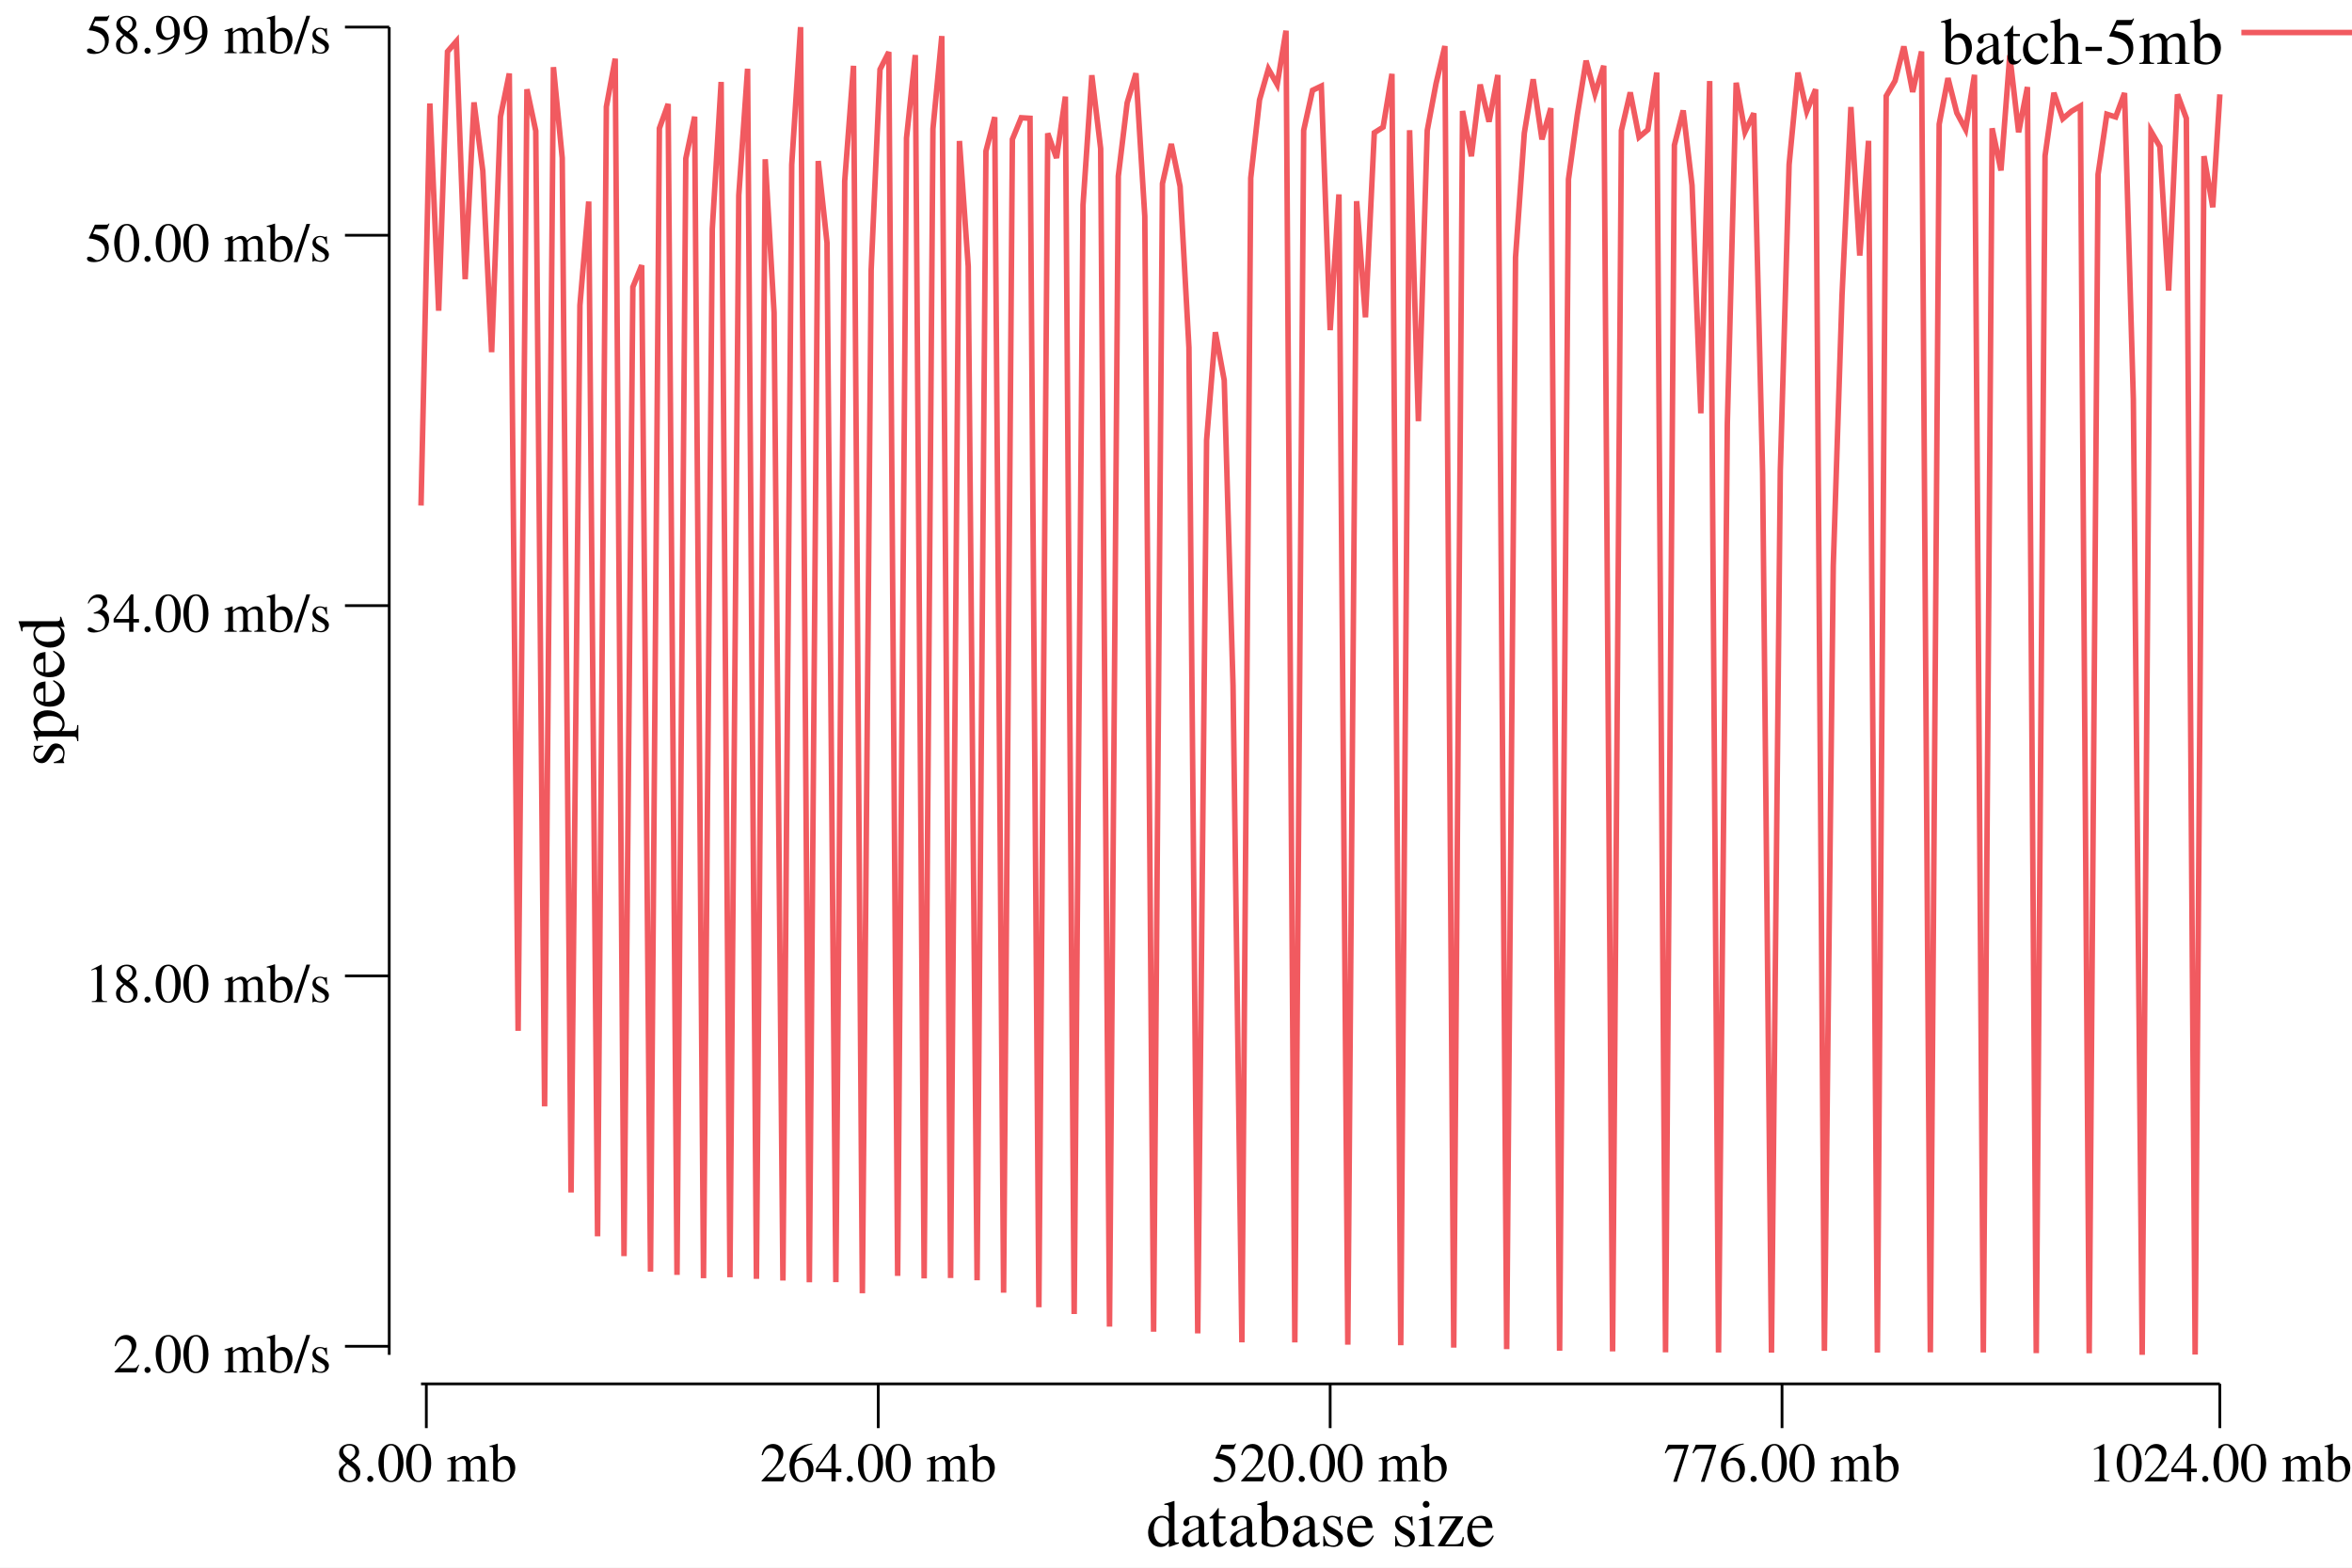
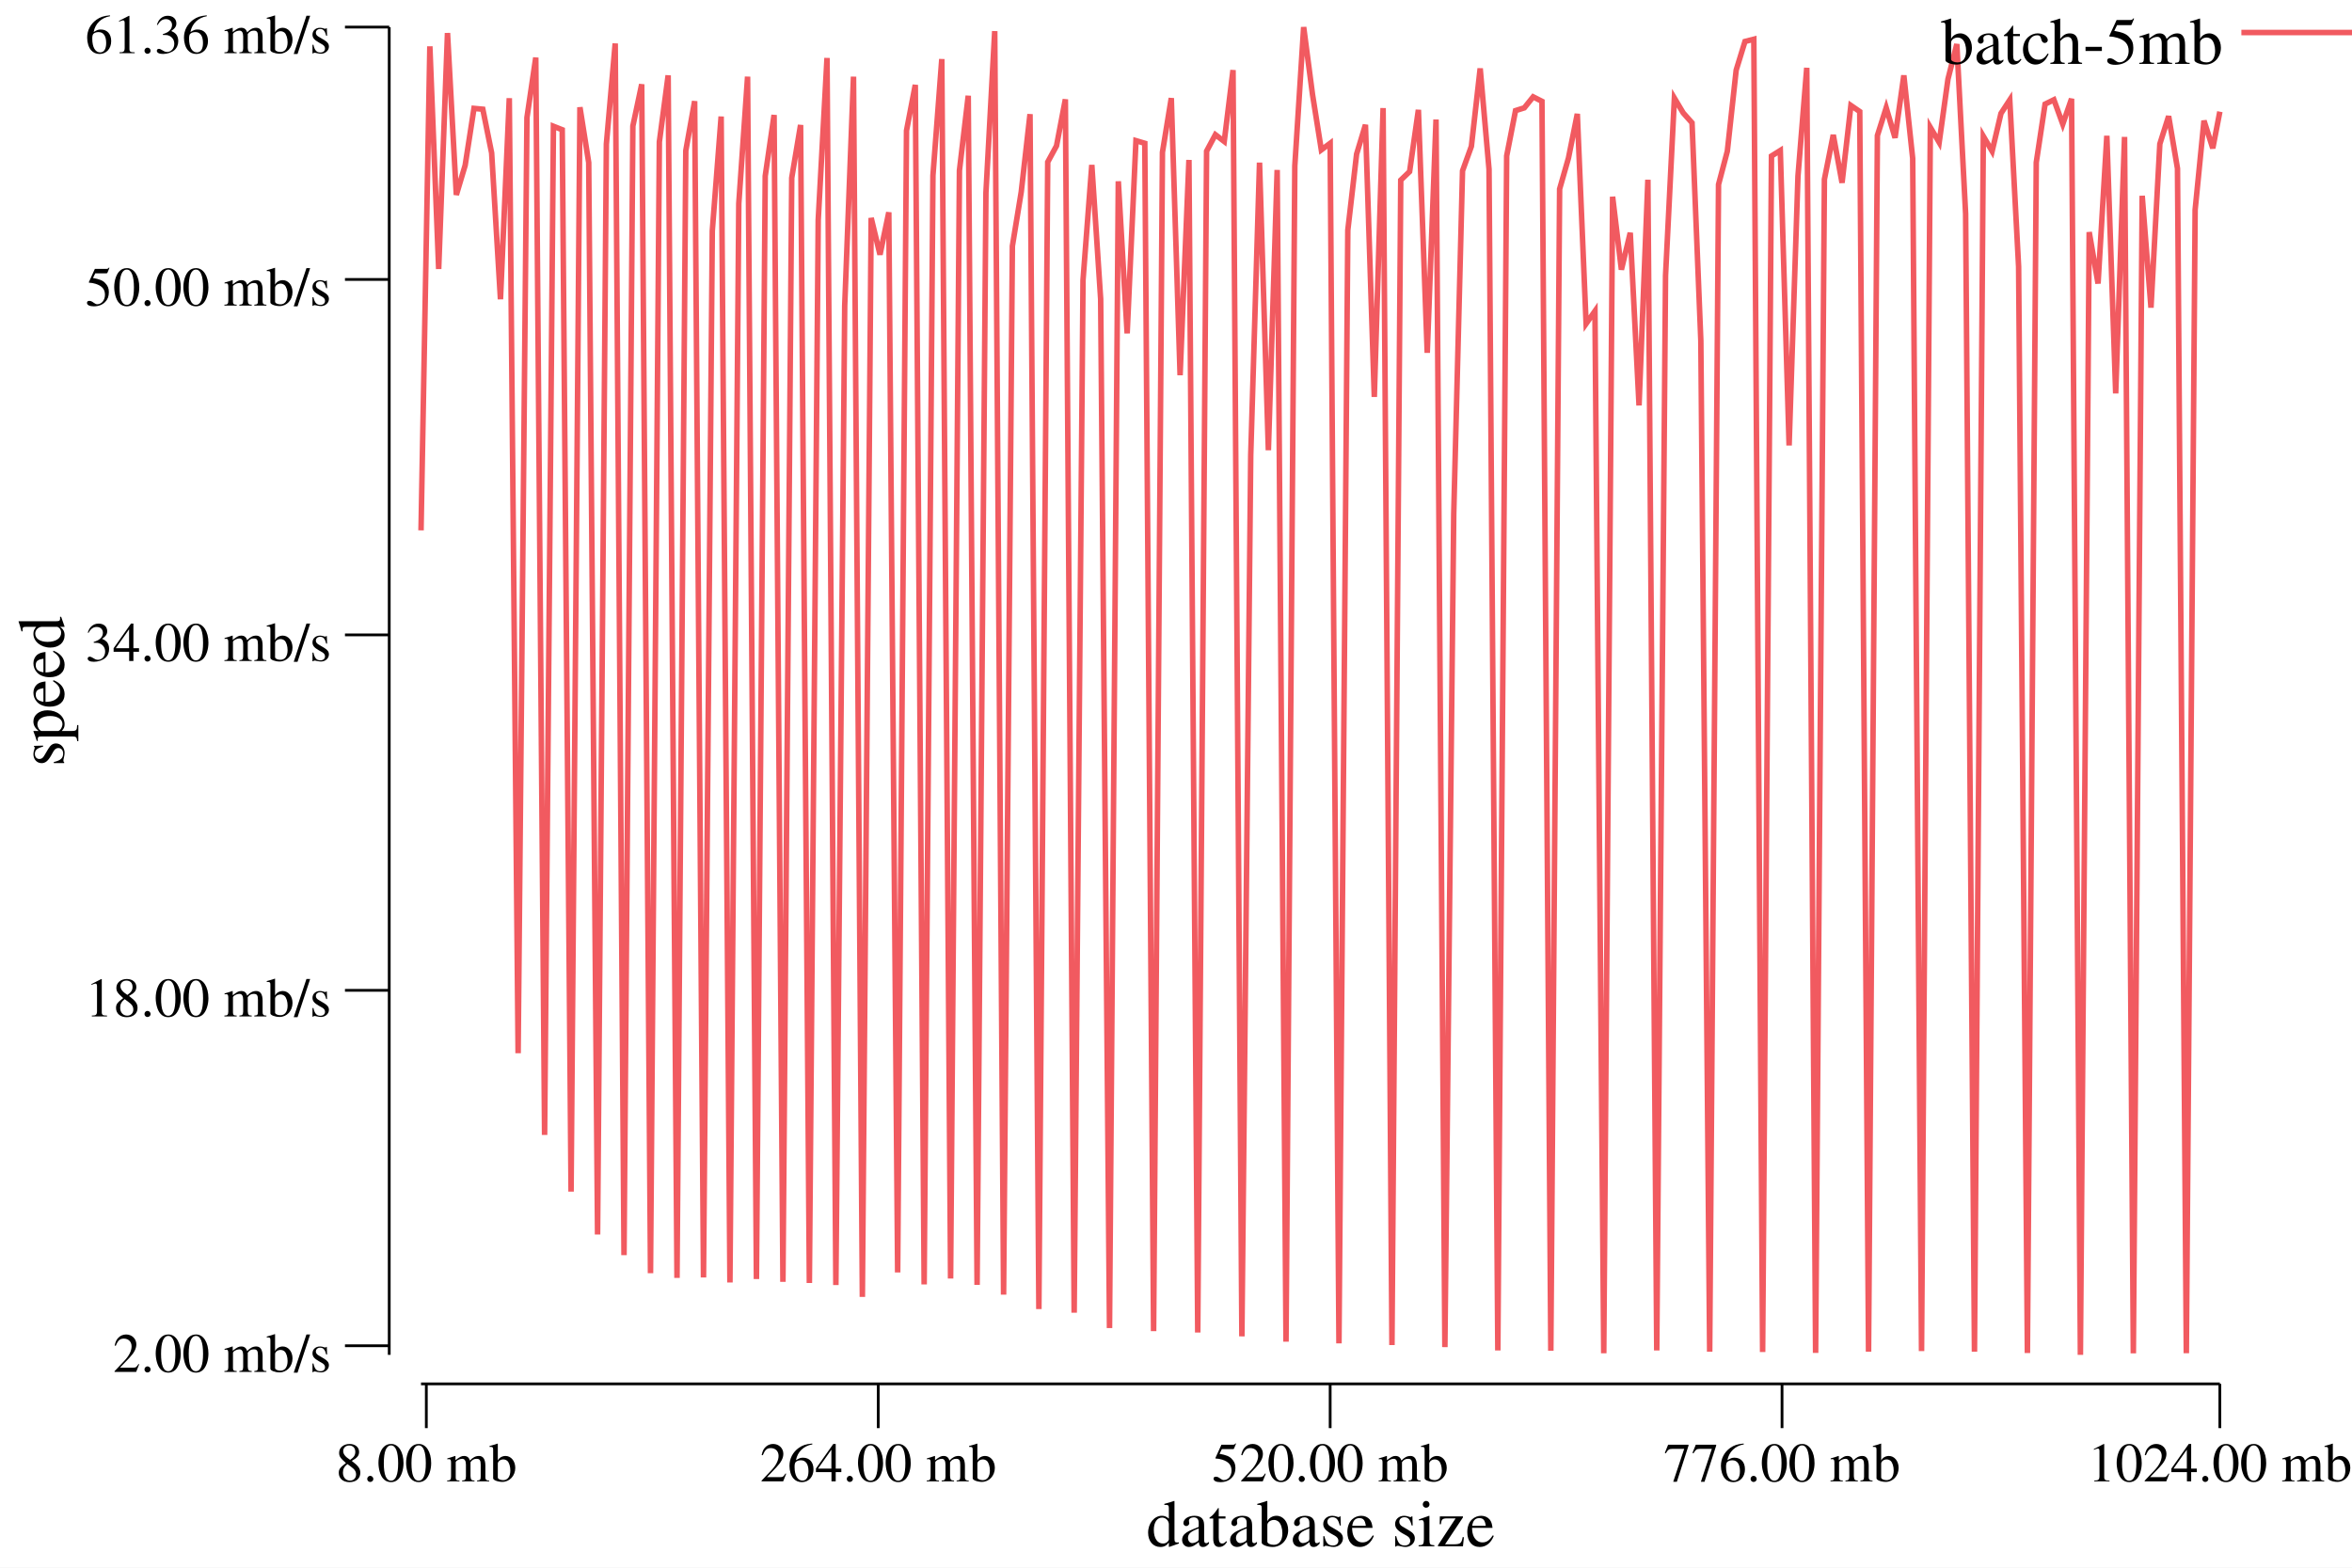
<svg xmlns="http://www.w3.org/2000/svg" width="425.2pt" height="283.46pt" viewBox="0 0 425.2 283.46">
  <g transform="scale(1, -1) translate(0, -283.46)">
    <path d="M0,0L425.2,0L425.2,283.46L0,283.46Z" style="fill:#FFFFFF" />
    <text x="207.23" y="-3.861" transform="scale(1, -1)" style="font-family:Times;font-weight:normal;font-style:normal;font-size:12px">database size</text>
    <text x="60.682" y="-15.602" transform="scale(1, -1)" style="font-family:Times;font-weight:normal;font-style:normal;font-size:10px">8.00 mb</text>
    <text x="137.38" y="-15.602" transform="scale(1, -1)" style="font-family:Times;font-weight:normal;font-style:normal;font-size:10px">264.00 mb</text>
    <text x="219.08" y="-15.602" transform="scale(1, -1)" style="font-family:Times;font-weight:normal;font-style:normal;font-size:10px">520.00 mb</text>
    <text x="300.77" y="-15.602" transform="scale(1, -1)" style="font-family:Times;font-weight:normal;font-style:normal;font-size:10px">776.00 mb</text>
    <text x="377.42" y="-15.602" transform="scale(1, -1)" style="font-family:Times;font-weight:normal;font-style:normal;font-size:10px">1024.00 mb</text>
    <path d="M77.072,25.23L77.072,33.23" style="fill:none;stroke:#000000;stroke-width:0.5" />
    <path d="M158.77,25.23L158.77,33.23" style="fill:none;stroke:#000000;stroke-width:0.5" />
    <path d="M240.47,25.23L240.47,33.23" style="fill:none;stroke:#000000;stroke-width:0.5" />
    <path d="M322.16,25.23L322.16,33.23" style="fill:none;stroke:#000000;stroke-width:0.5" />
    <path d="M401.31,25.23L401.31,33.23" style="fill:none;stroke:#000000;stroke-width:0.5" />
    <path d="M76.114,33.23L401.31,33.23" style="fill:none;stroke:#000000;stroke-width:0.5" />
    <g transform="rotate(90)">
      <text x="144.86" y="11.555" transform="scale(1, -1)" style="font-family:Times;font-weight:normal;font-style:normal;font-size:12px">speed</text>
    </g>
-     <text x="20.416" y="-35.305" transform="scale(1, -1)" style="font-family:Times;font-weight:normal;font-style:normal;font-size:10px">2.00 mb/s</text>
-     <text x="15.416" y="-102.27" transform="scale(1, -1)" style="font-family:Times;font-weight:normal;font-style:normal;font-size:10px">18.00 mb/s</text>
-     <text x="15.416" y="-169.23" transform="scale(1, -1)" style="font-family:Times;font-weight:normal;font-style:normal;font-size:10px">34.00 mb/s</text>
-     <text x="15.416" y="-236.2" transform="scale(1, -1)" style="font-family:Times;font-weight:normal;font-style:normal;font-size:10px">50.00 mb/s</text>
-     <text x="15.416" y="-273.84" transform="scale(1, -1)" style="font-family:Times;font-weight:normal;font-style:normal;font-size:10px">58.99 mb/s</text>
-     <path d="M62.364,40.027L70.364,40.027" style="fill:none;stroke:#000000;stroke-width:0.5" />
-     <path d="M62.364,106.99L70.364,106.99" style="fill:none;stroke:#000000;stroke-width:0.5" />
-     <path d="M62.364,173.95L70.364,173.95" style="fill:none;stroke:#000000;stroke-width:0.5" />
-     <path d="M62.364,240.92L70.364,240.92" style="fill:none;stroke:#000000;stroke-width:0.5" />
+     <text x="20.416" y="-35.401" transform="scale(1, -1)" style="font-family:Times;font-weight:normal;font-style:normal;font-size:10px">2.00 mb/s</text>
+     <text x="15.416" y="-99.671" transform="scale(1, -1)" style="font-family:Times;font-weight:normal;font-style:normal;font-size:10px">18.00 mb/s</text>
+     <text x="15.416" y="-163.94" transform="scale(1, -1)" style="font-family:Times;font-weight:normal;font-style:normal;font-size:10px">34.00 mb/s</text>
+     <text x="15.416" y="-228.21" transform="scale(1, -1)" style="font-family:Times;font-weight:normal;font-style:normal;font-size:10px">50.00 mb/s</text>
+     <text x="15.416" y="-273.84" transform="scale(1, -1)" style="font-family:Times;font-weight:normal;font-style:normal;font-size:10px">61.36 mb/s</text>
+     <path d="M62.364,40.123L70.364,40.123" style="fill:none;stroke:#000000;stroke-width:0.5" />
+     <path d="M62.364,104.39L70.364,104.39" style="fill:none;stroke:#000000;stroke-width:0.5" />
+     <path d="M62.364,168.66L70.364,168.66" style="fill:none;stroke:#000000;stroke-width:0.5" />
+     <path d="M62.364,232.93L70.364,232.93" style="fill:none;stroke:#000000;stroke-width:0.5" />
    <path d="M62.364,278.56L70.364,278.56" style="fill:none;stroke:#000000;stroke-width:0.5" />
    <path d="M70.364,38.48L70.364,278.56" style="fill:none;stroke:#000000;stroke-width:0.5" />
-     <path d="M76.114,192.05L77.71,264.75L79.306,227.27L80.901,274.13L82.497,275.98L84.093,232.98L85.688,264.95L87.284,252.55L88.88,219.78L90.475,262.34L92.071,270.17L93.666,97.066L95.262,267.32L96.858,259.78L98.453,83.404L100.05,271.32L101.64,254.89L103.24,67.834L104.84,228.26L106.43,247.02L108.03,59.906L109.62,264.15L111.22,272.85L112.81,56.326L114.41,231.56L116.01,235.49L117.6,53.526L119.2,260.24L120.79,264.66L122.39,52.936L123.98,254.79L125.58,262.36L127.18,52.337L128.77,242.03L130.37,268.64L131.96,52.512L133.56,248.16L135.15,271.03L136.75,52.227L138.34,254.67L139.94,226.95L141.54,51.913L143.13,253.68L144.73,278.56L146.32,51.604L147.92,254.35L149.51,239.55L151.11,51.619L152.71,250.74L154.3,271.56L155.9,49.614L157.49,234.63L159.09,270.91L160.68,274.05L162.28,52.753L163.88,258.5L165.47,273.51L167.07,52.3L168.66,260.16L170.26,276.94L171.85,52.366L173.45,257.97L175.04,235.28L176.64,51.965L178.24,256.14L179.83,262.28L181.43,49.72L183.02,258.27L184.62,262.17L186.21,262.07L187.81,47.092L189.41,259.35L191,254.89L192.6,265.99L194.19,45.861L195.79,246.4L197.38,269.86L198.98,256.58L200.58,43.579L202.17,251.62L203.77,264.86L205.36,270.21L206.96,244.35L208.55,42.66L210.15,250.26L211.75,257.43L213.34,249.76L214.94,220.6L216.53,42.362L218.13,203.87L219.72,223.39L221.32,214.7L222.91,159.51L224.51,40.737L226.11,251.27L227.7,265.4L229.3,270.99L230.89,268.18L232.49,277.91L234.08,40.725L235.68,259.89L237.28,267.13L238.87,267.89L240.47,223.76L242.06,248.31L243.66,40.32L245.25,247.09L246.85,226.08L248.45,259.46L250.04,260.47L251.64,270.1L253.23,40.211L254.83,259.92L256.42,207.3L258.02,259.88L259.61,268.34L261.21,275.13L262.81,39.782L264.4,263.39L266,255.21L267.59,268.17L269.19,261.45L270.78,269.9L272.38,39.512L273.98,236.92L275.57,259.39L277.17,269.13L278.76,258.26L280.36,263.9L281.95,39.228L283.55,251.04L285.15,262.68L286.74,272.49L288.34,266.5L289.93,271.57L291.53,39.108L293.12,259.86L294.72,266.75L296.31,258.67L297.91,260.01L299.51,270.34L301.1,38.934L302.7,257.22L304.29,263.49L305.89,249.94L307.48,208.72L309.08,268.81L310.68,38.898L312.27,206.84L313.87,268.5L315.46,259.62L317.06,262.98L318.65,197.88L320.25,38.881L321.85,198.41L323.44,253.72L325.04,270.33L326.63,263.35L328.23,267.31L329.82,39.205L331.42,181.11L333.01,230.12L334.61,264.11L336.21,237.25L337.8,258L339.4,38.886L340.99,266.09L342.59,268.84L344.18,275.06L345.78,266.83L347.38,274.15L348.97,38.936L350.57,261L352.16,269.33L353.76,263.04L355.35,260.06L356.95,269.93L358.55,38.916L360.14,260.26L361.74,252.64L363.33,273.46L364.93,259.54L366.52,267.72L368.12,38.782L369.71,255.27L371.31,266.68L372.91,261.99L374.5,263.35L376.1,264.28L377.69,38.768L379.29,251.9L380.88,262.81L382.48,262.31L384.08,266.64L385.67,211.28L387.27,38.48L388.86,259.71L390.46,256.96L392.05,230.92L393.65,266.39L395.25,262.06L396.84,38.535L398.44,255.23L400.03,245.98L401.31,266.4" style="fill:none;stroke:#F15A60" />
+     <path d="M76.114,187.56L77.71,275.08L79.306,234.82L80.901,277.49L82.497,248.22L84.093,253.57L85.688,263.86L87.284,263.71L88.88,255.8L90.475,229.35L92.071,265.71L93.666,93.023L95.262,262.19L96.858,273.05L98.453,78.243L100.05,260.63L101.64,260L103.24,67.991L104.84,264.07L106.43,254.05L108.03,60.245L109.62,257.4L111.22,275.6L112.81,56.513L114.41,260.66L116.01,268.22L117.6,53.239L119.2,257.8L120.79,269.83L122.39,52.398L123.98,256.21L125.58,265.17L127.18,52.472L128.77,241.7L130.37,262.39L131.96,51.566L133.56,246.65L135.15,269.6L136.75,52.186L138.34,251.63L139.94,262.67L141.54,51.68L143.13,251.29L144.73,260.86L146.32,51.48L147.92,243.69L149.51,272.98L151.11,51.105L152.71,228.2L154.3,269.6L155.9,48.961L157.49,244.05L159.09,237.42L160.68,245.07L162.28,53.378L163.88,259.84L165.47,268.11L167.07,51.212L168.66,251.72L170.26,272.78L171.85,52.278L173.45,252.63L175.04,266.15L176.64,51.138L178.24,248.63L179.83,277.83L181.43,49.368L183.02,238.96L184.62,248.75L186.21,262.82L187.81,46.756L189.41,254.16L191,257.09L192.6,265.5L194.19,46.096L195.79,232.8L197.38,253.64L198.98,229.37L200.58,43.322L202.17,250.68L203.77,223.18L205.36,258.03L206.96,257.55L208.55,42.764L210.15,255.92L211.75,265.72L213.34,215.62L214.94,254.54L216.53,42.521L218.13,256.13L219.72,259.11L221.32,257.88L222.91,270.79L224.51,41.82L226.11,201.15L227.7,254.06L229.3,202.05L230.89,252.73L232.49,40.867L234.08,253.48L235.68,278.56L237.28,266.36L238.87,256.36L240.47,257.55L242.06,40.556L243.66,241.83L245.25,255.6L246.85,260.9L248.45,211.69L250.04,263.92L251.64,40.252L253.23,250.89L254.83,252.43L256.42,263.6L258.02,219.66L259.61,261.85L261.21,39.881L262.81,190.55L264.4,252.57L266,257L267.59,271.09L269.19,252.85L270.78,39.273L272.38,255.27L273.98,263.46L275.57,263.96L277.17,265.95L278.76,265.14L280.36,39.216L281.95,249.28L283.55,254.88L285.15,262.87L286.74,224.93L288.34,227.21L289.93,38.762L291.53,247.89L293.12,234.7L294.72,241.37L296.31,210.15L297.91,250.96L299.51,39.271L301.1,233.63L302.7,265.72L304.29,263.05L305.89,261.25L307.48,221.87L309.08,39.047L310.68,250.1L312.27,256.12L313.87,270.78L315.46,275.96L317.06,276.37L318.65,38.992L320.25,255.25L321.85,256.25L323.44,202.91L325.04,251.61L326.63,271.2L328.23,38.835L329.82,251.03L331.42,259.07L333.01,250.41L334.61,264.39L336.21,263.29L337.8,39.047L339.4,258.95L340.99,263.98L342.59,258.54L344.18,269.83L345.78,254.82L347.38,39.16L348.97,260.43L350.57,257.71L352.16,269.16L353.76,275.49L355.35,244.8L356.95,39.046L358.55,258.83L360.14,256.12L361.74,262.95L363.33,265.39L364.93,235.22L366.52,38.81L368.12,254.08L369.71,264.63L371.31,265.42L372.91,261.01L374.5,265.6L376.1,38.48L377.69,241.49L379.29,232.19L380.88,258.91L382.48,212.33L384.08,258.7L385.67,38.757L387.27,248.06L388.86,227.83L390.46,257.43L392.05,262.45L393.65,252.99L395.25,38.778L396.84,245.5L398.44,261.64L400.03,256.65L401.31,263.27" style="fill:none;stroke:#F15A60" />
    <path d="M405.2,277.58L425.2,277.58" style="fill:none;stroke:#F15A60" />
    <text x="350.88" y="-271.91" transform="scale(1, -1)" style="font-family:Times;font-weight:normal;font-style:normal;font-size:12px">batch-5mb</text>
  </g>
</svg>
